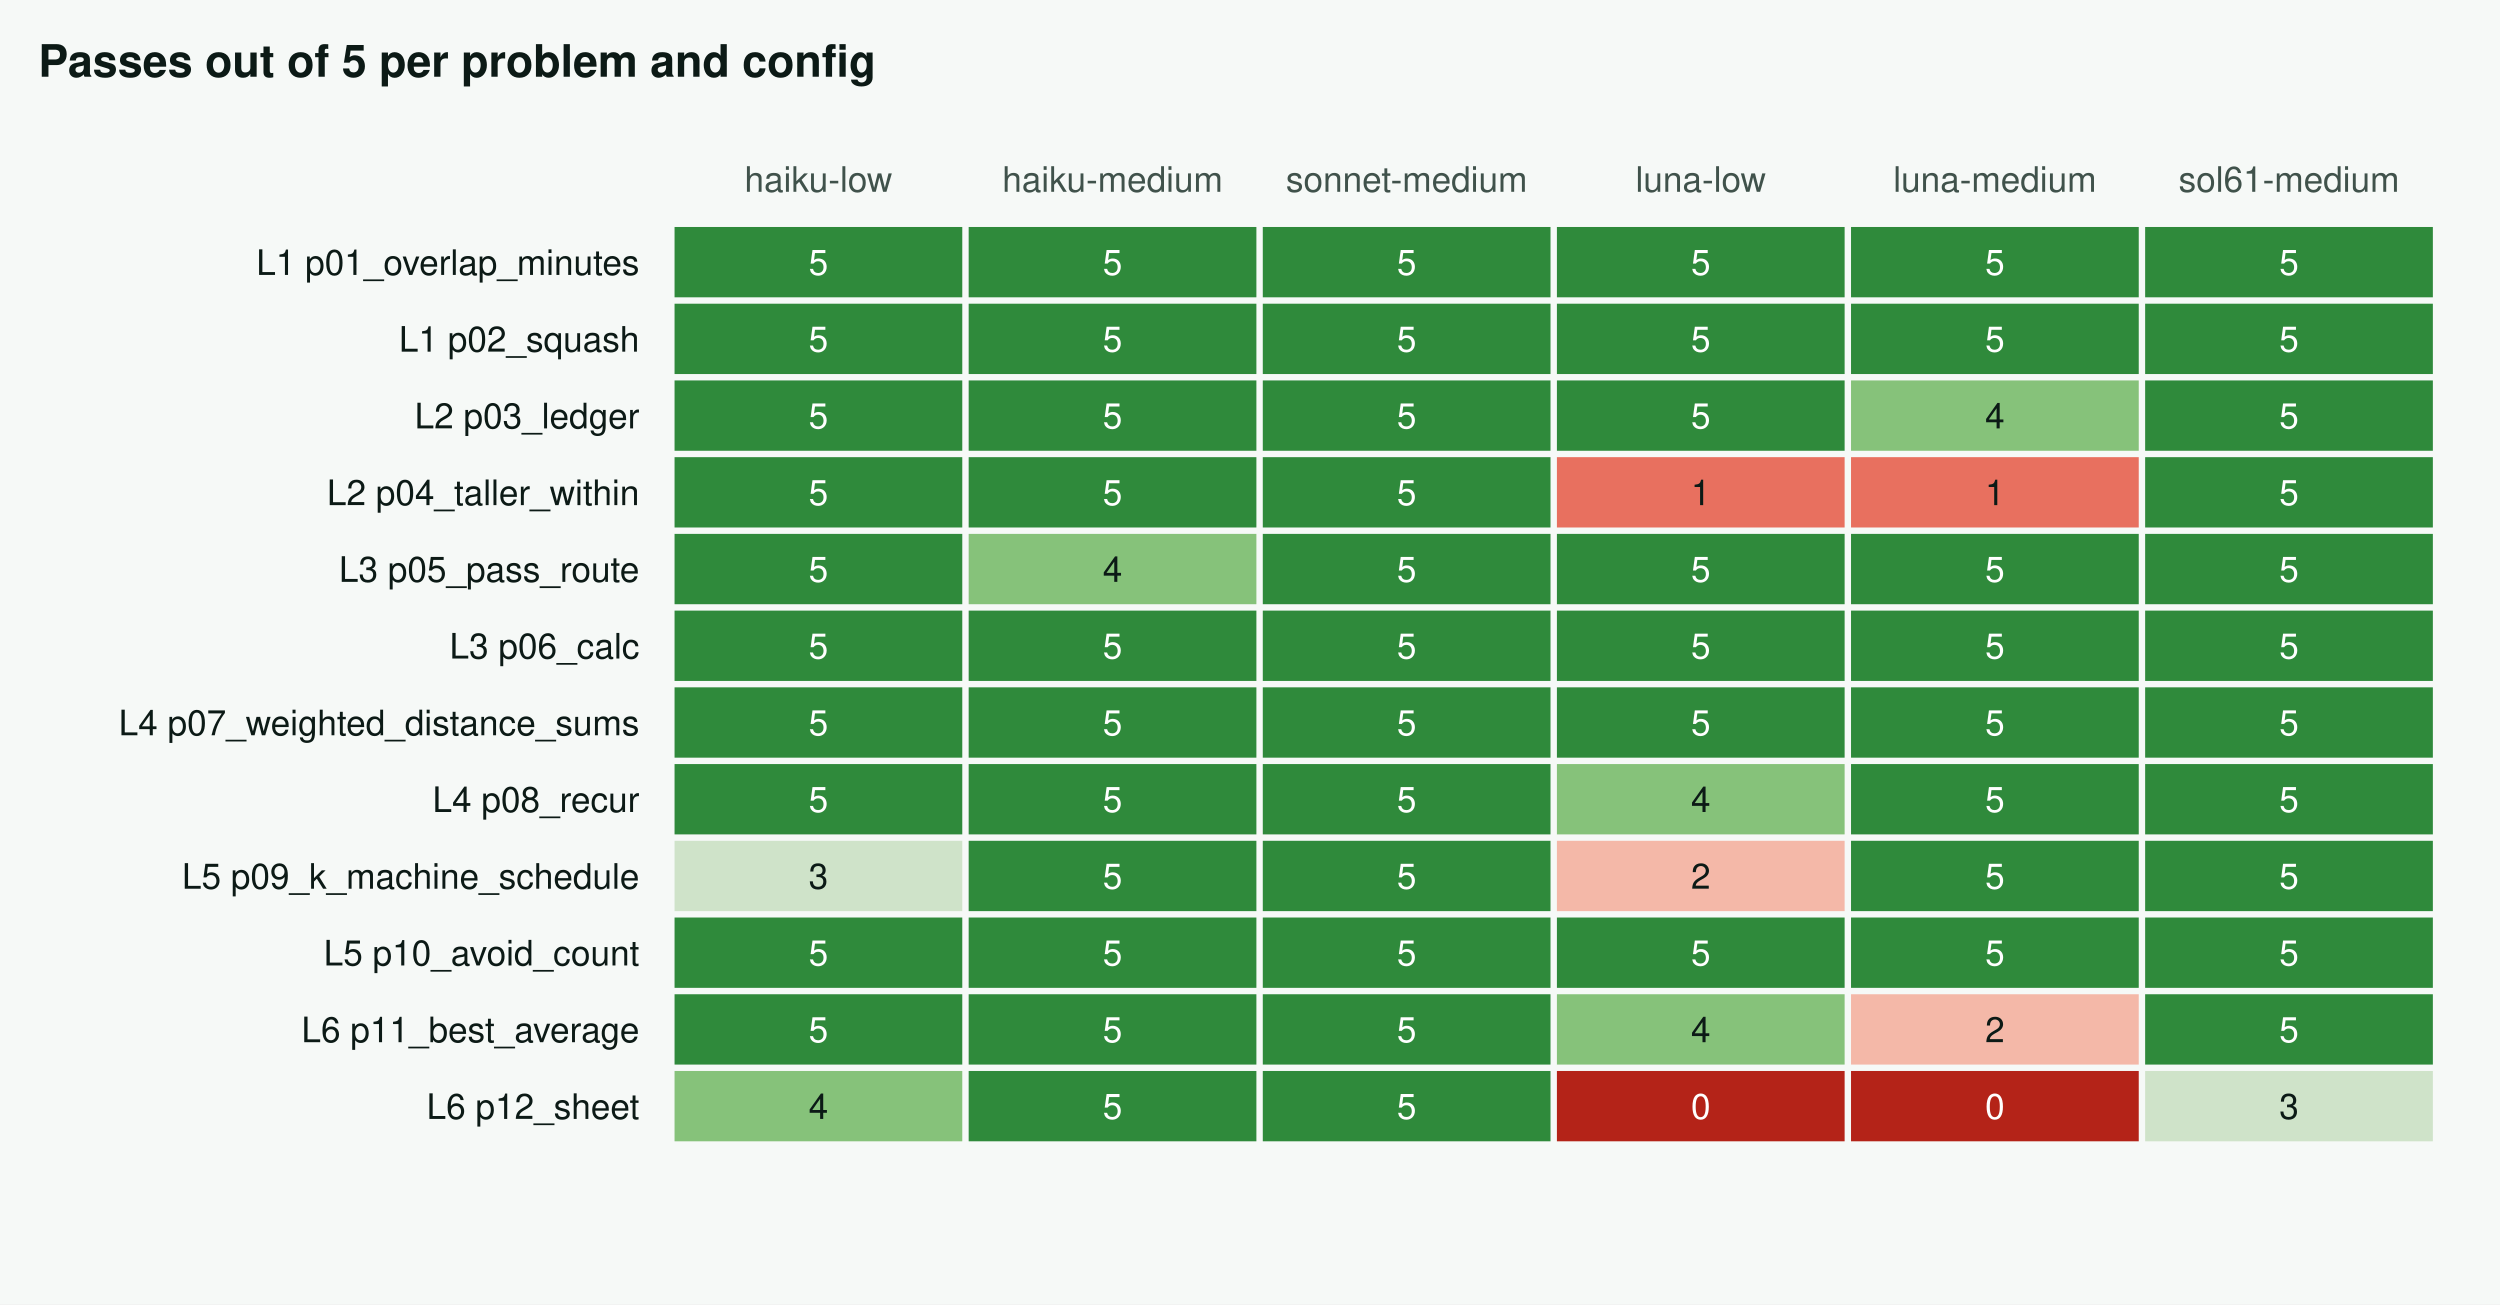
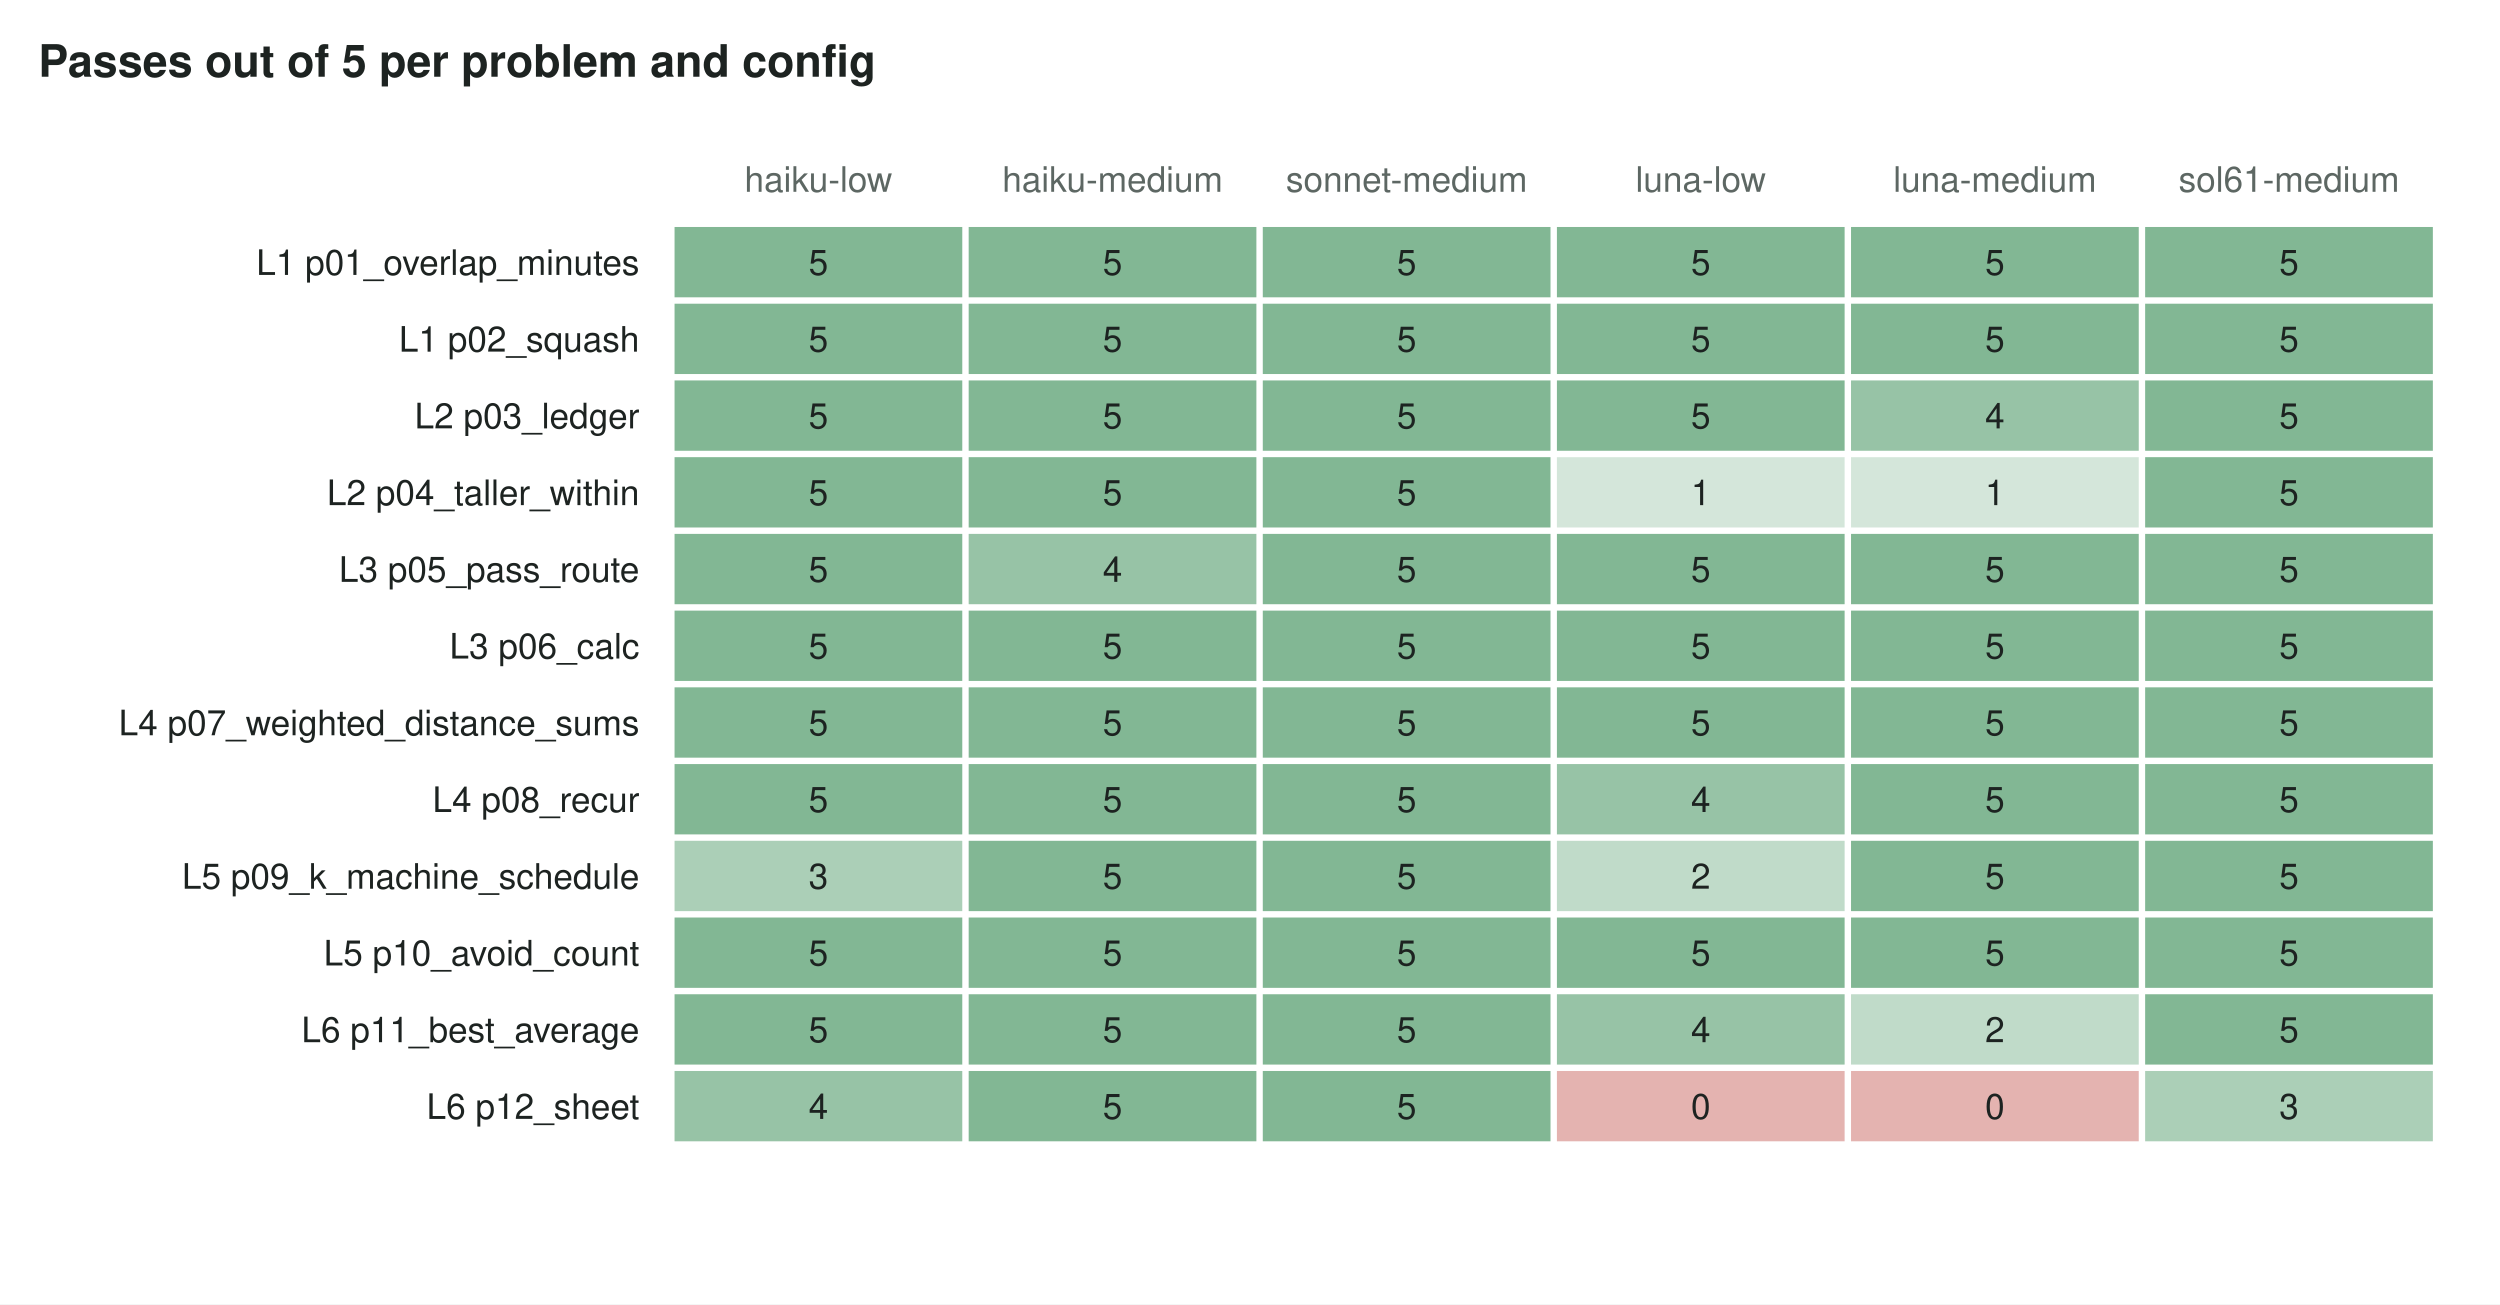
<svg xmlns="http://www.w3.org/2000/svg" viewBox="0 0 782 408" width="782" height="408" font-family="Hanken Grotesk, -apple-system, Segoe UI, Helvetica, Arial, sans-serif" font-size="12">
-   <rect width="782" height="408" fill="#f6f9f7" />
-   <text x="12.0" y="24.0" font-size="14" text-anchor="start" fill="#0c1a16" font-weight="600">Passes out of 5 per problem and config</text>
-   <text x="256.0" y="60.0" font-size="11" text-anchor="middle" fill="#40524b" font-weight="normal">haiku-low</text>
-   <text x="348.0" y="60.0" font-size="11" text-anchor="middle" fill="#40524b" font-weight="normal">haiku-medium</text>
-   <text x="440.0" y="60.0" font-size="11" text-anchor="middle" fill="#40524b" font-weight="normal">sonnet-medium</text>
-   <text x="532.0" y="60.0" font-size="11" text-anchor="middle" fill="#40524b" font-weight="normal">luna-low</text>
-   <text x="624.0" y="60.0" font-size="11" text-anchor="middle" fill="#40524b" font-weight="normal">luna-medium</text>
-   <text x="716.0" y="60.0" font-size="11" text-anchor="middle" fill="#40524b" font-weight="normal">sol61-medium</text>
-   <text x="200.0" y="86.0" font-size="11" text-anchor="end" fill="#0c1a16" font-weight="normal">L1  p01_overlap_minutes</text>
-   <rect x="211" y="71" width="90" height="22" fill="#2f8a3b" />
-   <text x="256.0" y="86.0" font-size="11" text-anchor="middle" fill="white" font-weight="normal">5</text>
-   <rect x="303" y="71" width="90" height="22" fill="#2f8a3b" />
-   <text x="348.0" y="86.0" font-size="11" text-anchor="middle" fill="white" font-weight="normal">5</text>
-   <rect x="395" y="71" width="90" height="22" fill="#2f8a3b" />
-   <text x="440.0" y="86.0" font-size="11" text-anchor="middle" fill="white" font-weight="normal">5</text>
-   <rect x="487" y="71" width="90" height="22" fill="#2f8a3b" />
-   <text x="532.0" y="86.0" font-size="11" text-anchor="middle" fill="white" font-weight="normal">5</text>
-   <rect x="579" y="71" width="90" height="22" fill="#2f8a3b" />
-   <text x="624.0" y="86.0" font-size="11" text-anchor="middle" fill="white" font-weight="normal">5</text>
-   <rect x="671" y="71" width="90" height="22" fill="#2f8a3b" />
-   <text x="716.0" y="86.0" font-size="11" text-anchor="middle" fill="white" font-weight="normal">5</text>
-   <text x="200.0" y="110.0" font-size="11" text-anchor="end" fill="#0c1a16" font-weight="normal">L1  p02_squash</text>
-   <rect x="211" y="95" width="90" height="22" fill="#2f8a3b" />
-   <text x="256.0" y="110.0" font-size="11" text-anchor="middle" fill="white" font-weight="normal">5</text>
-   <rect x="303" y="95" width="90" height="22" fill="#2f8a3b" />
-   <text x="348.0" y="110.0" font-size="11" text-anchor="middle" fill="white" font-weight="normal">5</text>
-   <rect x="395" y="95" width="90" height="22" fill="#2f8a3b" />
-   <text x="440.0" y="110.0" font-size="11" text-anchor="middle" fill="white" font-weight="normal">5</text>
-   <rect x="487" y="95" width="90" height="22" fill="#2f8a3b" />
-   <text x="532.0" y="110.0" font-size="11" text-anchor="middle" fill="white" font-weight="normal">5</text>
-   <rect x="579" y="95" width="90" height="22" fill="#2f8a3b" />
-   <text x="624.0" y="110.0" font-size="11" text-anchor="middle" fill="white" font-weight="normal">5</text>
-   <rect x="671" y="95" width="90" height="22" fill="#2f8a3b" />
-   <text x="716.0" y="110.0" font-size="11" text-anchor="middle" fill="white" font-weight="normal">5</text>
-   <text x="200.0" y="134.0" font-size="11" text-anchor="end" fill="#0c1a16" font-weight="normal">L2  p03_ledger</text>
-   <rect x="211" y="119" width="90" height="22" fill="#2f8a3b" />
-   <text x="256.0" y="134.0" font-size="11" text-anchor="middle" fill="white" font-weight="normal">5</text>
-   <rect x="303" y="119" width="90" height="22" fill="#2f8a3b" />
-   <text x="348.0" y="134.0" font-size="11" text-anchor="middle" fill="white" font-weight="normal">5</text>
-   <rect x="395" y="119" width="90" height="22" fill="#2f8a3b" />
-   <text x="440.0" y="134.0" font-size="11" text-anchor="middle" fill="white" font-weight="normal">5</text>
-   <rect x="487" y="119" width="90" height="22" fill="#2f8a3b" />
-   <text x="532.0" y="134.0" font-size="11" text-anchor="middle" fill="white" font-weight="normal">5</text>
-   <rect x="579" y="119" width="90" height="22" fill="#86c27a" />
-   <text x="624.0" y="134.0" font-size="11" text-anchor="middle" fill="#0c1a16" font-weight="normal">4</text>
-   <rect x="671" y="119" width="90" height="22" fill="#2f8a3b" />
-   <text x="716.0" y="134.0" font-size="11" text-anchor="middle" fill="white" font-weight="normal">5</text>
-   <text x="200.0" y="158.0" font-size="11" text-anchor="end" fill="#0c1a16" font-weight="normal">L2  p04_taller_within</text>
-   <rect x="211" y="143" width="90" height="22" fill="#2f8a3b" />
-   <text x="256.0" y="158.0" font-size="11" text-anchor="middle" fill="white" font-weight="normal">5</text>
-   <rect x="303" y="143" width="90" height="22" fill="#2f8a3b" />
-   <text x="348.0" y="158.0" font-size="11" text-anchor="middle" fill="white" font-weight="normal">5</text>
-   <rect x="395" y="143" width="90" height="22" fill="#2f8a3b" />
-   <text x="440.0" y="158.0" font-size="11" text-anchor="middle" fill="white" font-weight="normal">5</text>
-   <rect x="487" y="143" width="90" height="22" fill="#e8705f" />
-   <text x="532.0" y="158.0" font-size="11" text-anchor="middle" fill="#0c1a16" font-weight="normal">1</text>
-   <rect x="579" y="143" width="90" height="22" fill="#e8705f" />
-   <text x="624.0" y="158.0" font-size="11" text-anchor="middle" fill="#0c1a16" font-weight="normal">1</text>
-   <rect x="671" y="143" width="90" height="22" fill="#2f8a3b" />
-   <text x="716.0" y="158.0" font-size="11" text-anchor="middle" fill="white" font-weight="normal">5</text>
-   <text x="200.0" y="182.0" font-size="11" text-anchor="end" fill="#0c1a16" font-weight="normal">L3  p05_pass_route</text>
-   <rect x="211" y="167" width="90" height="22" fill="#2f8a3b" />
-   <text x="256.0" y="182.0" font-size="11" text-anchor="middle" fill="white" font-weight="normal">5</text>
-   <rect x="303" y="167" width="90" height="22" fill="#86c27a" />
-   <text x="348.0" y="182.0" font-size="11" text-anchor="middle" fill="#0c1a16" font-weight="normal">4</text>
-   <rect x="395" y="167" width="90" height="22" fill="#2f8a3b" />
-   <text x="440.0" y="182.0" font-size="11" text-anchor="middle" fill="white" font-weight="normal">5</text>
-   <rect x="487" y="167" width="90" height="22" fill="#2f8a3b" />
-   <text x="532.0" y="182.0" font-size="11" text-anchor="middle" fill="white" font-weight="normal">5</text>
-   <rect x="579" y="167" width="90" height="22" fill="#2f8a3b" />
-   <text x="624.0" y="182.0" font-size="11" text-anchor="middle" fill="white" font-weight="normal">5</text>
-   <rect x="671" y="167" width="90" height="22" fill="#2f8a3b" />
-   <text x="716.0" y="182.0" font-size="11" text-anchor="middle" fill="white" font-weight="normal">5</text>
-   <text x="200.0" y="206.0" font-size="11" text-anchor="end" fill="#0c1a16" font-weight="normal">L3  p06_calc</text>
-   <rect x="211" y="191" width="90" height="22" fill="#2f8a3b" />
-   <text x="256.0" y="206.0" font-size="11" text-anchor="middle" fill="white" font-weight="normal">5</text>
-   <rect x="303" y="191" width="90" height="22" fill="#2f8a3b" />
-   <text x="348.0" y="206.0" font-size="11" text-anchor="middle" fill="white" font-weight="normal">5</text>
-   <rect x="395" y="191" width="90" height="22" fill="#2f8a3b" />
-   <text x="440.0" y="206.0" font-size="11" text-anchor="middle" fill="white" font-weight="normal">5</text>
-   <rect x="487" y="191" width="90" height="22" fill="#2f8a3b" />
-   <text x="532.0" y="206.0" font-size="11" text-anchor="middle" fill="white" font-weight="normal">5</text>
-   <rect x="579" y="191" width="90" height="22" fill="#2f8a3b" />
-   <text x="624.0" y="206.0" font-size="11" text-anchor="middle" fill="white" font-weight="normal">5</text>
-   <rect x="671" y="191" width="90" height="22" fill="#2f8a3b" />
-   <text x="716.0" y="206.0" font-size="11" text-anchor="middle" fill="white" font-weight="normal">5</text>
-   <text x="200.0" y="230.0" font-size="11" text-anchor="end" fill="#0c1a16" font-weight="normal">L4  p07_weighted_distance_sums</text>
-   <rect x="211" y="215" width="90" height="22" fill="#2f8a3b" />
-   <text x="256.0" y="230.0" font-size="11" text-anchor="middle" fill="white" font-weight="normal">5</text>
-   <rect x="303" y="215" width="90" height="22" fill="#2f8a3b" />
-   <text x="348.0" y="230.0" font-size="11" text-anchor="middle" fill="white" font-weight="normal">5</text>
-   <rect x="395" y="215" width="90" height="22" fill="#2f8a3b" />
-   <text x="440.0" y="230.0" font-size="11" text-anchor="middle" fill="white" font-weight="normal">5</text>
-   <rect x="487" y="215" width="90" height="22" fill="#2f8a3b" />
-   <text x="532.0" y="230.0" font-size="11" text-anchor="middle" fill="white" font-weight="normal">5</text>
-   <rect x="579" y="215" width="90" height="22" fill="#2f8a3b" />
-   <text x="624.0" y="230.0" font-size="11" text-anchor="middle" fill="white" font-weight="normal">5</text>
-   <rect x="671" y="215" width="90" height="22" fill="#2f8a3b" />
-   <text x="716.0" y="230.0" font-size="11" text-anchor="middle" fill="white" font-weight="normal">5</text>
-   <text x="200.0" y="254.0" font-size="11" text-anchor="end" fill="#0c1a16" font-weight="normal">L4  p08_recur</text>
-   <rect x="211" y="239" width="90" height="22" fill="#2f8a3b" />
-   <text x="256.0" y="254.0" font-size="11" text-anchor="middle" fill="white" font-weight="normal">5</text>
-   <rect x="303" y="239" width="90" height="22" fill="#2f8a3b" />
-   <text x="348.0" y="254.0" font-size="11" text-anchor="middle" fill="white" font-weight="normal">5</text>
-   <rect x="395" y="239" width="90" height="22" fill="#2f8a3b" />
-   <text x="440.0" y="254.0" font-size="11" text-anchor="middle" fill="white" font-weight="normal">5</text>
-   <rect x="487" y="239" width="90" height="22" fill="#86c27a" />
-   <text x="532.0" y="254.0" font-size="11" text-anchor="middle" fill="#0c1a16" font-weight="normal">4</text>
-   <rect x="579" y="239" width="90" height="22" fill="#2f8a3b" />
-   <text x="624.0" y="254.0" font-size="11" text-anchor="middle" fill="white" font-weight="normal">5</text>
-   <rect x="671" y="239" width="90" height="22" fill="#2f8a3b" />
-   <text x="716.0" y="254.0" font-size="11" text-anchor="middle" fill="white" font-weight="normal">5</text>
-   <text x="200.0" y="278.0" font-size="11" text-anchor="end" fill="#0c1a16" font-weight="normal">L5  p09_k_machine_schedule</text>
-   <rect x="211" y="263" width="90" height="22" fill="#cfe3c9" />
-   <text x="256.0" y="278.0" font-size="11" text-anchor="middle" fill="#0c1a16" font-weight="normal">3</text>
-   <rect x="303" y="263" width="90" height="22" fill="#2f8a3b" />
-   <text x="348.0" y="278.0" font-size="11" text-anchor="middle" fill="white" font-weight="normal">5</text>
-   <rect x="395" y="263" width="90" height="22" fill="#2f8a3b" />
-   <text x="440.0" y="278.0" font-size="11" text-anchor="middle" fill="white" font-weight="normal">5</text>
-   <rect x="487" y="263" width="90" height="22" fill="#f4b8a8" />
-   <text x="532.0" y="278.0" font-size="11" text-anchor="middle" fill="#0c1a16" font-weight="normal">2</text>
-   <rect x="579" y="263" width="90" height="22" fill="#2f8a3b" />
-   <text x="624.0" y="278.0" font-size="11" text-anchor="middle" fill="white" font-weight="normal">5</text>
-   <rect x="671" y="263" width="90" height="22" fill="#2f8a3b" />
-   <text x="716.0" y="278.0" font-size="11" text-anchor="middle" fill="white" font-weight="normal">5</text>
-   <text x="200.0" y="302.0" font-size="11" text-anchor="end" fill="#0c1a16" font-weight="normal">L5  p10_avoid_count</text>
-   <rect x="211" y="287" width="90" height="22" fill="#2f8a3b" />
-   <text x="256.0" y="302.0" font-size="11" text-anchor="middle" fill="white" font-weight="normal">5</text>
-   <rect x="303" y="287" width="90" height="22" fill="#2f8a3b" />
-   <text x="348.0" y="302.0" font-size="11" text-anchor="middle" fill="white" font-weight="normal">5</text>
-   <rect x="395" y="287" width="90" height="22" fill="#2f8a3b" />
-   <text x="440.0" y="302.0" font-size="11" text-anchor="middle" fill="white" font-weight="normal">5</text>
-   <rect x="487" y="287" width="90" height="22" fill="#2f8a3b" />
-   <text x="532.0" y="302.0" font-size="11" text-anchor="middle" fill="white" font-weight="normal">5</text>
-   <rect x="579" y="287" width="90" height="22" fill="#2f8a3b" />
-   <text x="624.0" y="302.0" font-size="11" text-anchor="middle" fill="white" font-weight="normal">5</text>
-   <rect x="671" y="287" width="90" height="22" fill="#2f8a3b" />
-   <text x="716.0" y="302.0" font-size="11" text-anchor="middle" fill="white" font-weight="normal">5</text>
-   <text x="200.0" y="326.0" font-size="11" text-anchor="end" fill="#0c1a16" font-weight="normal">L6  p11_best_average</text>
-   <rect x="211" y="311" width="90" height="22" fill="#2f8a3b" />
-   <text x="256.0" y="326.0" font-size="11" text-anchor="middle" fill="white" font-weight="normal">5</text>
-   <rect x="303" y="311" width="90" height="22" fill="#2f8a3b" />
-   <text x="348.0" y="326.0" font-size="11" text-anchor="middle" fill="white" font-weight="normal">5</text>
-   <rect x="395" y="311" width="90" height="22" fill="#2f8a3b" />
-   <text x="440.0" y="326.0" font-size="11" text-anchor="middle" fill="white" font-weight="normal">5</text>
-   <rect x="487" y="311" width="90" height="22" fill="#86c27a" />
-   <text x="532.0" y="326.0" font-size="11" text-anchor="middle" fill="#0c1a16" font-weight="normal">4</text>
-   <rect x="579" y="311" width="90" height="22" fill="#f4b8a8" />
-   <text x="624.0" y="326.0" font-size="11" text-anchor="middle" fill="#0c1a16" font-weight="normal">2</text>
-   <rect x="671" y="311" width="90" height="22" fill="#2f8a3b" />
-   <text x="716.0" y="326.0" font-size="11" text-anchor="middle" fill="white" font-weight="normal">5</text>
-   <text x="200.0" y="350.0" font-size="11" text-anchor="end" fill="#0c1a16" font-weight="normal">L6  p12_sheet</text>
-   <rect x="211" y="335" width="90" height="22" fill="#86c27a" />
-   <text x="256.0" y="350.0" font-size="11" text-anchor="middle" fill="#0c1a16" font-weight="normal">4</text>
-   <rect x="303" y="335" width="90" height="22" fill="#2f8a3b" />
-   <text x="348.0" y="350.0" font-size="11" text-anchor="middle" fill="white" font-weight="normal">5</text>
-   <rect x="395" y="335" width="90" height="22" fill="#2f8a3b" />
-   <text x="440.0" y="350.0" font-size="11" text-anchor="middle" fill="white" font-weight="normal">5</text>
-   <rect x="487" y="335" width="90" height="22" fill="#b42318" />
-   <text x="532.0" y="350.0" font-size="11" text-anchor="middle" fill="white" font-weight="normal">0</text>
-   <rect x="579" y="335" width="90" height="22" fill="#b42318" />
-   <text x="624.0" y="350.0" font-size="11" text-anchor="middle" fill="white" font-weight="normal">0</text>
-   <rect x="671" y="335" width="90" height="22" fill="#cfe3c9" />
-   <text x="716.0" y="350.0" font-size="11" text-anchor="middle" fill="#0c1a16" font-weight="normal">3</text>
+   <rect width="782" height="408" fill="var(--panel,#ffffff)" />
+   <text x="12.0" y="24.0" font-size="14" text-anchor="start" style="fill:var(--fg,#1d2321)" font-weight="600">Passes out of 5 per problem and config</text>
+   <text x="256.0" y="60.0" font-size="11" text-anchor="middle" style="fill:var(--muted,#5d6763)" font-weight="normal">haiku-low</text>
+   <text x="348.0" y="60.0" font-size="11" text-anchor="middle" style="fill:var(--muted,#5d6763)" font-weight="normal">haiku-medium</text>
+   <text x="440.0" y="60.0" font-size="11" text-anchor="middle" style="fill:var(--muted,#5d6763)" font-weight="normal">sonnet-medium</text>
+   <text x="532.0" y="60.0" font-size="11" text-anchor="middle" style="fill:var(--muted,#5d6763)" font-weight="normal">luna-low</text>
+   <text x="624.0" y="60.0" font-size="11" text-anchor="middle" style="fill:var(--muted,#5d6763)" font-weight="normal">luna-medium</text>
+   <text x="716.0" y="60.0" font-size="11" text-anchor="middle" style="fill:var(--muted,#5d6763)" font-weight="normal">sol61-medium</text>
+   <text x="200.0" y="86.0" font-size="11" text-anchor="end" style="fill:var(--fg,#1d2321)" font-weight="normal">L1  p01_overlap_minutes</text>
+   <rect x="211" y="71" width="90" height="22" fill="var(--good,#1c7c3c)" opacity="0.55" />
+   <text x="256.0" y="86.0" font-size="11" text-anchor="middle" style="fill:var(--fg,#1d2321)" font-weight="normal">5</text>
+   <rect x="303" y="71" width="90" height="22" fill="var(--good,#1c7c3c)" opacity="0.55" />
+   <text x="348.0" y="86.0" font-size="11" text-anchor="middle" style="fill:var(--fg,#1d2321)" font-weight="normal">5</text>
+   <rect x="395" y="71" width="90" height="22" fill="var(--good,#1c7c3c)" opacity="0.55" />
+   <text x="440.0" y="86.0" font-size="11" text-anchor="middle" style="fill:var(--fg,#1d2321)" font-weight="normal">5</text>
+   <rect x="487" y="71" width="90" height="22" fill="var(--good,#1c7c3c)" opacity="0.55" />
+   <text x="532.0" y="86.0" font-size="11" text-anchor="middle" style="fill:var(--fg,#1d2321)" font-weight="normal">5</text>
+   <rect x="579" y="71" width="90" height="22" fill="var(--good,#1c7c3c)" opacity="0.55" />
+   <text x="624.0" y="86.0" font-size="11" text-anchor="middle" style="fill:var(--fg,#1d2321)" font-weight="normal">5</text>
+   <rect x="671" y="71" width="90" height="22" fill="var(--good,#1c7c3c)" opacity="0.55" />
+   <text x="716.0" y="86.0" font-size="11" text-anchor="middle" style="fill:var(--fg,#1d2321)" font-weight="normal">5</text>
+   <text x="200.0" y="110.0" font-size="11" text-anchor="end" style="fill:var(--fg,#1d2321)" font-weight="normal">L1  p02_squash</text>
+   <rect x="211" y="95" width="90" height="22" fill="var(--good,#1c7c3c)" opacity="0.55" />
+   <text x="256.0" y="110.0" font-size="11" text-anchor="middle" style="fill:var(--fg,#1d2321)" font-weight="normal">5</text>
+   <rect x="303" y="95" width="90" height="22" fill="var(--good,#1c7c3c)" opacity="0.55" />
+   <text x="348.0" y="110.0" font-size="11" text-anchor="middle" style="fill:var(--fg,#1d2321)" font-weight="normal">5</text>
+   <rect x="395" y="95" width="90" height="22" fill="var(--good,#1c7c3c)" opacity="0.55" />
+   <text x="440.0" y="110.0" font-size="11" text-anchor="middle" style="fill:var(--fg,#1d2321)" font-weight="normal">5</text>
+   <rect x="487" y="95" width="90" height="22" fill="var(--good,#1c7c3c)" opacity="0.55" />
+   <text x="532.0" y="110.0" font-size="11" text-anchor="middle" style="fill:var(--fg,#1d2321)" font-weight="normal">5</text>
+   <rect x="579" y="95" width="90" height="22" fill="var(--good,#1c7c3c)" opacity="0.55" />
+   <text x="624.0" y="110.0" font-size="11" text-anchor="middle" style="fill:var(--fg,#1d2321)" font-weight="normal">5</text>
+   <rect x="671" y="95" width="90" height="22" fill="var(--good,#1c7c3c)" opacity="0.55" />
+   <text x="716.0" y="110.0" font-size="11" text-anchor="middle" style="fill:var(--fg,#1d2321)" font-weight="normal">5</text>
+   <text x="200.0" y="134.0" font-size="11" text-anchor="end" style="fill:var(--fg,#1d2321)" font-weight="normal">L2  p03_ledger</text>
+   <rect x="211" y="119" width="90" height="22" fill="var(--good,#1c7c3c)" opacity="0.55" />
+   <text x="256.0" y="134.0" font-size="11" text-anchor="middle" style="fill:var(--fg,#1d2321)" font-weight="normal">5</text>
+   <rect x="303" y="119" width="90" height="22" fill="var(--good,#1c7c3c)" opacity="0.55" />
+   <text x="348.0" y="134.0" font-size="11" text-anchor="middle" style="fill:var(--fg,#1d2321)" font-weight="normal">5</text>
+   <rect x="395" y="119" width="90" height="22" fill="var(--good,#1c7c3c)" opacity="0.55" />
+   <text x="440.0" y="134.0" font-size="11" text-anchor="middle" style="fill:var(--fg,#1d2321)" font-weight="normal">5</text>
+   <rect x="487" y="119" width="90" height="22" fill="var(--good,#1c7c3c)" opacity="0.55" />
+   <text x="532.0" y="134.0" font-size="11" text-anchor="middle" style="fill:var(--fg,#1d2321)" font-weight="normal">5</text>
+   <rect x="579" y="119" width="90" height="22" fill="var(--good,#1c7c3c)" opacity="0.46" />
+   <text x="624.0" y="134.0" font-size="11" text-anchor="middle" style="fill:var(--fg,#1d2321)" font-weight="normal">4</text>
+   <rect x="671" y="119" width="90" height="22" fill="var(--good,#1c7c3c)" opacity="0.55" />
+   <text x="716.0" y="134.0" font-size="11" text-anchor="middle" style="fill:var(--fg,#1d2321)" font-weight="normal">5</text>
+   <text x="200.0" y="158.0" font-size="11" text-anchor="end" style="fill:var(--fg,#1d2321)" font-weight="normal">L2  p04_taller_within</text>
+   <rect x="211" y="143" width="90" height="22" fill="var(--good,#1c7c3c)" opacity="0.55" />
+   <text x="256.0" y="158.0" font-size="11" text-anchor="middle" style="fill:var(--fg,#1d2321)" font-weight="normal">5</text>
+   <rect x="303" y="143" width="90" height="22" fill="var(--good,#1c7c3c)" opacity="0.55" />
+   <text x="348.0" y="158.0" font-size="11" text-anchor="middle" style="fill:var(--fg,#1d2321)" font-weight="normal">5</text>
+   <rect x="395" y="143" width="90" height="22" fill="var(--good,#1c7c3c)" opacity="0.55" />
+   <text x="440.0" y="158.0" font-size="11" text-anchor="middle" style="fill:var(--fg,#1d2321)" font-weight="normal">5</text>
+   <rect x="487" y="143" width="90" height="22" fill="var(--good,#1c7c3c)" opacity="0.19" />
+   <text x="532.0" y="158.0" font-size="11" text-anchor="middle" style="fill:var(--fg,#1d2321)" font-weight="normal">1</text>
+   <rect x="579" y="143" width="90" height="22" fill="var(--good,#1c7c3c)" opacity="0.19" />
+   <text x="624.0" y="158.0" font-size="11" text-anchor="middle" style="fill:var(--fg,#1d2321)" font-weight="normal">1</text>
+   <rect x="671" y="143" width="90" height="22" fill="var(--good,#1c7c3c)" opacity="0.55" />
+   <text x="716.0" y="158.0" font-size="11" text-anchor="middle" style="fill:var(--fg,#1d2321)" font-weight="normal">5</text>
+   <text x="200.0" y="182.0" font-size="11" text-anchor="end" style="fill:var(--fg,#1d2321)" font-weight="normal">L3  p05_pass_route</text>
+   <rect x="211" y="167" width="90" height="22" fill="var(--good,#1c7c3c)" opacity="0.55" />
+   <text x="256.0" y="182.0" font-size="11" text-anchor="middle" style="fill:var(--fg,#1d2321)" font-weight="normal">5</text>
+   <rect x="303" y="167" width="90" height="22" fill="var(--good,#1c7c3c)" opacity="0.46" />
+   <text x="348.0" y="182.0" font-size="11" text-anchor="middle" style="fill:var(--fg,#1d2321)" font-weight="normal">4</text>
+   <rect x="395" y="167" width="90" height="22" fill="var(--good,#1c7c3c)" opacity="0.55" />
+   <text x="440.0" y="182.0" font-size="11" text-anchor="middle" style="fill:var(--fg,#1d2321)" font-weight="normal">5</text>
+   <rect x="487" y="167" width="90" height="22" fill="var(--good,#1c7c3c)" opacity="0.55" />
+   <text x="532.0" y="182.0" font-size="11" text-anchor="middle" style="fill:var(--fg,#1d2321)" font-weight="normal">5</text>
+   <rect x="579" y="167" width="90" height="22" fill="var(--good,#1c7c3c)" opacity="0.55" />
+   <text x="624.0" y="182.0" font-size="11" text-anchor="middle" style="fill:var(--fg,#1d2321)" font-weight="normal">5</text>
+   <rect x="671" y="167" width="90" height="22" fill="var(--good,#1c7c3c)" opacity="0.55" />
+   <text x="716.0" y="182.0" font-size="11" text-anchor="middle" style="fill:var(--fg,#1d2321)" font-weight="normal">5</text>
+   <text x="200.0" y="206.0" font-size="11" text-anchor="end" style="fill:var(--fg,#1d2321)" font-weight="normal">L3  p06_calc</text>
+   <rect x="211" y="191" width="90" height="22" fill="var(--good,#1c7c3c)" opacity="0.55" />
+   <text x="256.0" y="206.0" font-size="11" text-anchor="middle" style="fill:var(--fg,#1d2321)" font-weight="normal">5</text>
+   <rect x="303" y="191" width="90" height="22" fill="var(--good,#1c7c3c)" opacity="0.55" />
+   <text x="348.0" y="206.0" font-size="11" text-anchor="middle" style="fill:var(--fg,#1d2321)" font-weight="normal">5</text>
+   <rect x="395" y="191" width="90" height="22" fill="var(--good,#1c7c3c)" opacity="0.55" />
+   <text x="440.0" y="206.0" font-size="11" text-anchor="middle" style="fill:var(--fg,#1d2321)" font-weight="normal">5</text>
+   <rect x="487" y="191" width="90" height="22" fill="var(--good,#1c7c3c)" opacity="0.55" />
+   <text x="532.0" y="206.0" font-size="11" text-anchor="middle" style="fill:var(--fg,#1d2321)" font-weight="normal">5</text>
+   <rect x="579" y="191" width="90" height="22" fill="var(--good,#1c7c3c)" opacity="0.55" />
+   <text x="624.0" y="206.0" font-size="11" text-anchor="middle" style="fill:var(--fg,#1d2321)" font-weight="normal">5</text>
+   <rect x="671" y="191" width="90" height="22" fill="var(--good,#1c7c3c)" opacity="0.55" />
+   <text x="716.0" y="206.0" font-size="11" text-anchor="middle" style="fill:var(--fg,#1d2321)" font-weight="normal">5</text>
+   <text x="200.0" y="230.0" font-size="11" text-anchor="end" style="fill:var(--fg,#1d2321)" font-weight="normal">L4  p07_weighted_distance_sums</text>
+   <rect x="211" y="215" width="90" height="22" fill="var(--good,#1c7c3c)" opacity="0.55" />
+   <text x="256.0" y="230.0" font-size="11" text-anchor="middle" style="fill:var(--fg,#1d2321)" font-weight="normal">5</text>
+   <rect x="303" y="215" width="90" height="22" fill="var(--good,#1c7c3c)" opacity="0.55" />
+   <text x="348.0" y="230.0" font-size="11" text-anchor="middle" style="fill:var(--fg,#1d2321)" font-weight="normal">5</text>
+   <rect x="395" y="215" width="90" height="22" fill="var(--good,#1c7c3c)" opacity="0.55" />
+   <text x="440.0" y="230.0" font-size="11" text-anchor="middle" style="fill:var(--fg,#1d2321)" font-weight="normal">5</text>
+   <rect x="487" y="215" width="90" height="22" fill="var(--good,#1c7c3c)" opacity="0.55" />
+   <text x="532.0" y="230.0" font-size="11" text-anchor="middle" style="fill:var(--fg,#1d2321)" font-weight="normal">5</text>
+   <rect x="579" y="215" width="90" height="22" fill="var(--good,#1c7c3c)" opacity="0.55" />
+   <text x="624.0" y="230.0" font-size="11" text-anchor="middle" style="fill:var(--fg,#1d2321)" font-weight="normal">5</text>
+   <rect x="671" y="215" width="90" height="22" fill="var(--good,#1c7c3c)" opacity="0.55" />
+   <text x="716.0" y="230.0" font-size="11" text-anchor="middle" style="fill:var(--fg,#1d2321)" font-weight="normal">5</text>
+   <text x="200.0" y="254.0" font-size="11" text-anchor="end" style="fill:var(--fg,#1d2321)" font-weight="normal">L4  p08_recur</text>
+   <rect x="211" y="239" width="90" height="22" fill="var(--good,#1c7c3c)" opacity="0.55" />
+   <text x="256.0" y="254.0" font-size="11" text-anchor="middle" style="fill:var(--fg,#1d2321)" font-weight="normal">5</text>
+   <rect x="303" y="239" width="90" height="22" fill="var(--good,#1c7c3c)" opacity="0.55" />
+   <text x="348.0" y="254.0" font-size="11" text-anchor="middle" style="fill:var(--fg,#1d2321)" font-weight="normal">5</text>
+   <rect x="395" y="239" width="90" height="22" fill="var(--good,#1c7c3c)" opacity="0.55" />
+   <text x="440.0" y="254.0" font-size="11" text-anchor="middle" style="fill:var(--fg,#1d2321)" font-weight="normal">5</text>
+   <rect x="487" y="239" width="90" height="22" fill="var(--good,#1c7c3c)" opacity="0.46" />
+   <text x="532.0" y="254.0" font-size="11" text-anchor="middle" style="fill:var(--fg,#1d2321)" font-weight="normal">4</text>
+   <rect x="579" y="239" width="90" height="22" fill="var(--good,#1c7c3c)" opacity="0.55" />
+   <text x="624.0" y="254.0" font-size="11" text-anchor="middle" style="fill:var(--fg,#1d2321)" font-weight="normal">5</text>
+   <rect x="671" y="239" width="90" height="22" fill="var(--good,#1c7c3c)" opacity="0.55" />
+   <text x="716.0" y="254.0" font-size="11" text-anchor="middle" style="fill:var(--fg,#1d2321)" font-weight="normal">5</text>
+   <text x="200.0" y="278.0" font-size="11" text-anchor="end" style="fill:var(--fg,#1d2321)" font-weight="normal">L5  p09_k_machine_schedule</text>
+   <rect x="211" y="263" width="90" height="22" fill="var(--good,#1c7c3c)" opacity="0.37" />
+   <text x="256.0" y="278.0" font-size="11" text-anchor="middle" style="fill:var(--fg,#1d2321)" font-weight="normal">3</text>
+   <rect x="303" y="263" width="90" height="22" fill="var(--good,#1c7c3c)" opacity="0.55" />
+   <text x="348.0" y="278.0" font-size="11" text-anchor="middle" style="fill:var(--fg,#1d2321)" font-weight="normal">5</text>
+   <rect x="395" y="263" width="90" height="22" fill="var(--good,#1c7c3c)" opacity="0.55" />
+   <text x="440.0" y="278.0" font-size="11" text-anchor="middle" style="fill:var(--fg,#1d2321)" font-weight="normal">5</text>
+   <rect x="487" y="263" width="90" height="22" fill="var(--good,#1c7c3c)" opacity="0.28" />
+   <text x="532.0" y="278.0" font-size="11" text-anchor="middle" style="fill:var(--fg,#1d2321)" font-weight="normal">2</text>
+   <rect x="579" y="263" width="90" height="22" fill="var(--good,#1c7c3c)" opacity="0.55" />
+   <text x="624.0" y="278.0" font-size="11" text-anchor="middle" style="fill:var(--fg,#1d2321)" font-weight="normal">5</text>
+   <rect x="671" y="263" width="90" height="22" fill="var(--good,#1c7c3c)" opacity="0.55" />
+   <text x="716.0" y="278.0" font-size="11" text-anchor="middle" style="fill:var(--fg,#1d2321)" font-weight="normal">5</text>
+   <text x="200.0" y="302.0" font-size="11" text-anchor="end" style="fill:var(--fg,#1d2321)" font-weight="normal">L5  p10_avoid_count</text>
+   <rect x="211" y="287" width="90" height="22" fill="var(--good,#1c7c3c)" opacity="0.55" />
+   <text x="256.0" y="302.0" font-size="11" text-anchor="middle" style="fill:var(--fg,#1d2321)" font-weight="normal">5</text>
+   <rect x="303" y="287" width="90" height="22" fill="var(--good,#1c7c3c)" opacity="0.55" />
+   <text x="348.0" y="302.0" font-size="11" text-anchor="middle" style="fill:var(--fg,#1d2321)" font-weight="normal">5</text>
+   <rect x="395" y="287" width="90" height="22" fill="var(--good,#1c7c3c)" opacity="0.55" />
+   <text x="440.0" y="302.0" font-size="11" text-anchor="middle" style="fill:var(--fg,#1d2321)" font-weight="normal">5</text>
+   <rect x="487" y="287" width="90" height="22" fill="var(--good,#1c7c3c)" opacity="0.55" />
+   <text x="532.0" y="302.0" font-size="11" text-anchor="middle" style="fill:var(--fg,#1d2321)" font-weight="normal">5</text>
+   <rect x="579" y="287" width="90" height="22" fill="var(--good,#1c7c3c)" opacity="0.55" />
+   <text x="624.0" y="302.0" font-size="11" text-anchor="middle" style="fill:var(--fg,#1d2321)" font-weight="normal">5</text>
+   <rect x="671" y="287" width="90" height="22" fill="var(--good,#1c7c3c)" opacity="0.55" />
+   <text x="716.0" y="302.0" font-size="11" text-anchor="middle" style="fill:var(--fg,#1d2321)" font-weight="normal">5</text>
+   <text x="200.0" y="326.0" font-size="11" text-anchor="end" style="fill:var(--fg,#1d2321)" font-weight="normal">L6  p11_best_average</text>
+   <rect x="211" y="311" width="90" height="22" fill="var(--good,#1c7c3c)" opacity="0.55" />
+   <text x="256.0" y="326.0" font-size="11" text-anchor="middle" style="fill:var(--fg,#1d2321)" font-weight="normal">5</text>
+   <rect x="303" y="311" width="90" height="22" fill="var(--good,#1c7c3c)" opacity="0.55" />
+   <text x="348.0" y="326.0" font-size="11" text-anchor="middle" style="fill:var(--fg,#1d2321)" font-weight="normal">5</text>
+   <rect x="395" y="311" width="90" height="22" fill="var(--good,#1c7c3c)" opacity="0.55" />
+   <text x="440.0" y="326.0" font-size="11" text-anchor="middle" style="fill:var(--fg,#1d2321)" font-weight="normal">5</text>
+   <rect x="487" y="311" width="90" height="22" fill="var(--good,#1c7c3c)" opacity="0.46" />
+   <text x="532.0" y="326.0" font-size="11" text-anchor="middle" style="fill:var(--fg,#1d2321)" font-weight="normal">4</text>
+   <rect x="579" y="311" width="90" height="22" fill="var(--good,#1c7c3c)" opacity="0.28" />
+   <text x="624.0" y="326.0" font-size="11" text-anchor="middle" style="fill:var(--fg,#1d2321)" font-weight="normal">2</text>
+   <rect x="671" y="311" width="90" height="22" fill="var(--good,#1c7c3c)" opacity="0.55" />
+   <text x="716.0" y="326.0" font-size="11" text-anchor="middle" style="fill:var(--fg,#1d2321)" font-weight="normal">5</text>
+   <text x="200.0" y="350.0" font-size="11" text-anchor="end" style="fill:var(--fg,#1d2321)" font-weight="normal">L6  p12_sheet</text>
+   <rect x="211" y="335" width="90" height="22" fill="var(--good,#1c7c3c)" opacity="0.46" />
+   <text x="256.0" y="350.0" font-size="11" text-anchor="middle" style="fill:var(--fg,#1d2321)" font-weight="normal">4</text>
+   <rect x="303" y="335" width="90" height="22" fill="var(--good,#1c7c3c)" opacity="0.55" />
+   <text x="348.0" y="350.0" font-size="11" text-anchor="middle" style="fill:var(--fg,#1d2321)" font-weight="normal">5</text>
+   <rect x="395" y="335" width="90" height="22" fill="var(--good,#1c7c3c)" opacity="0.55" />
+   <text x="440.0" y="350.0" font-size="11" text-anchor="middle" style="fill:var(--fg,#1d2321)" font-weight="normal">5</text>
+   <rect x="487" y="335" width="90" height="22" fill="var(--bad,#b3261e)" opacity="0.35" />
+   <text x="532.0" y="350.0" font-size="11" text-anchor="middle" style="fill:var(--fg,#1d2321)" font-weight="normal">0</text>
+   <rect x="579" y="335" width="90" height="22" fill="var(--bad,#b3261e)" opacity="0.35" />
+   <text x="624.0" y="350.0" font-size="11" text-anchor="middle" style="fill:var(--fg,#1d2321)" font-weight="normal">0</text>
+   <rect x="671" y="335" width="90" height="22" fill="var(--good,#1c7c3c)" opacity="0.37" />
+   <text x="716.0" y="350.0" font-size="11" text-anchor="middle" style="fill:var(--fg,#1d2321)" font-weight="normal">3</text>
</svg>
